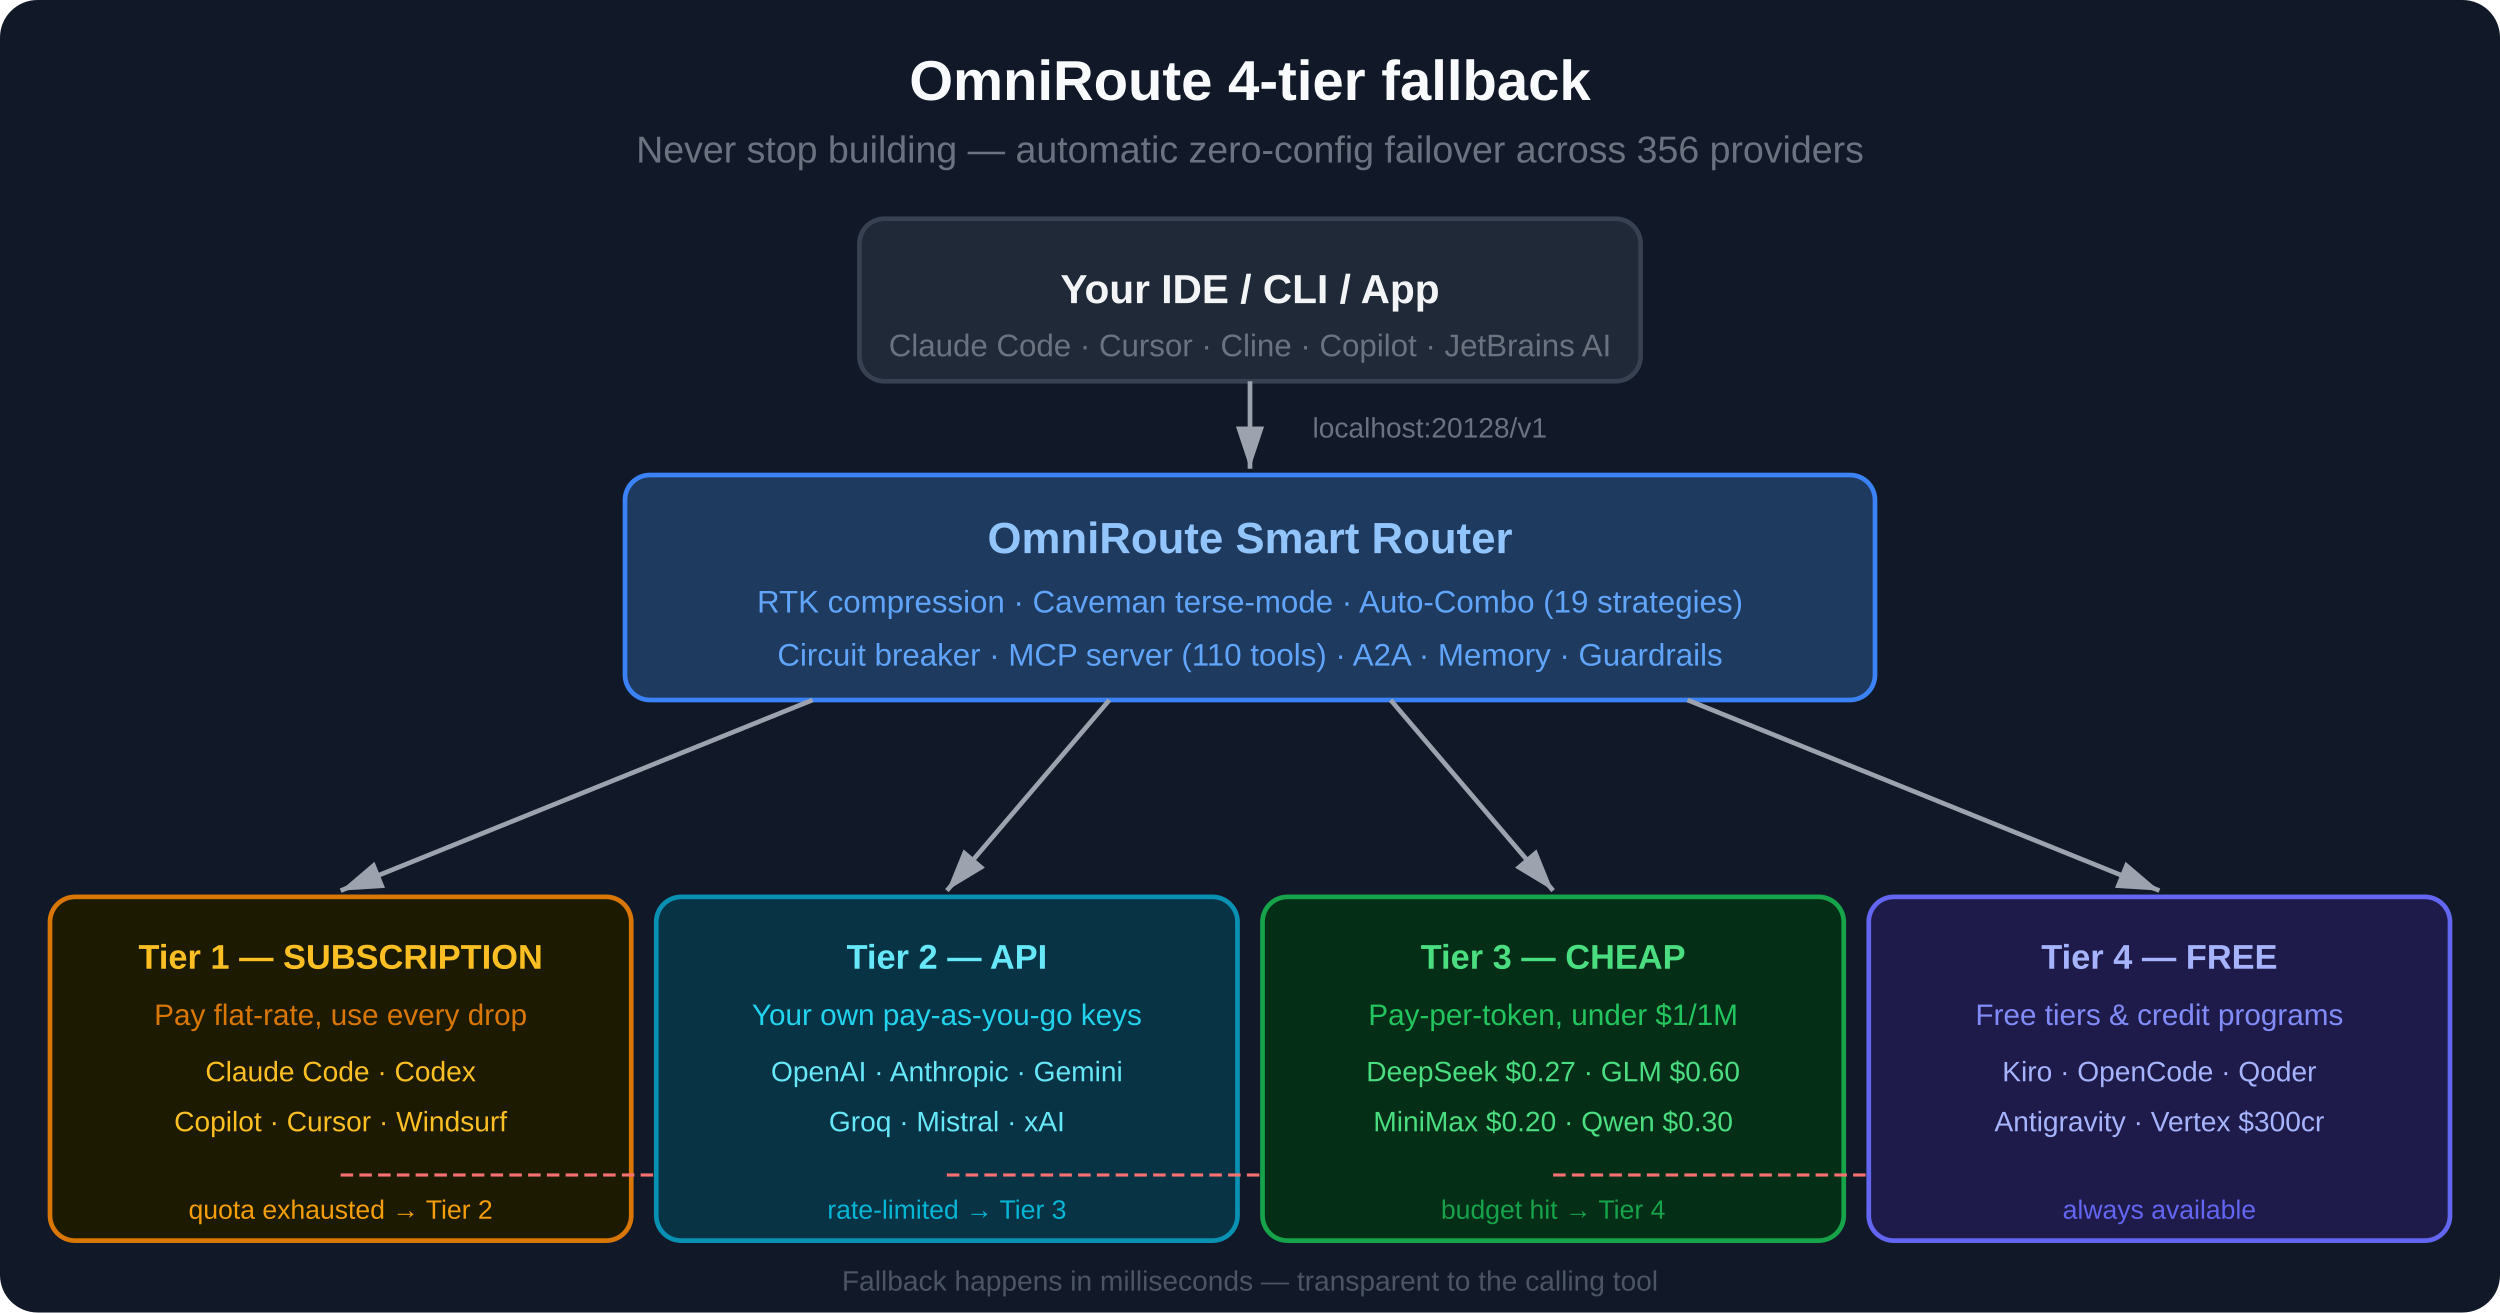
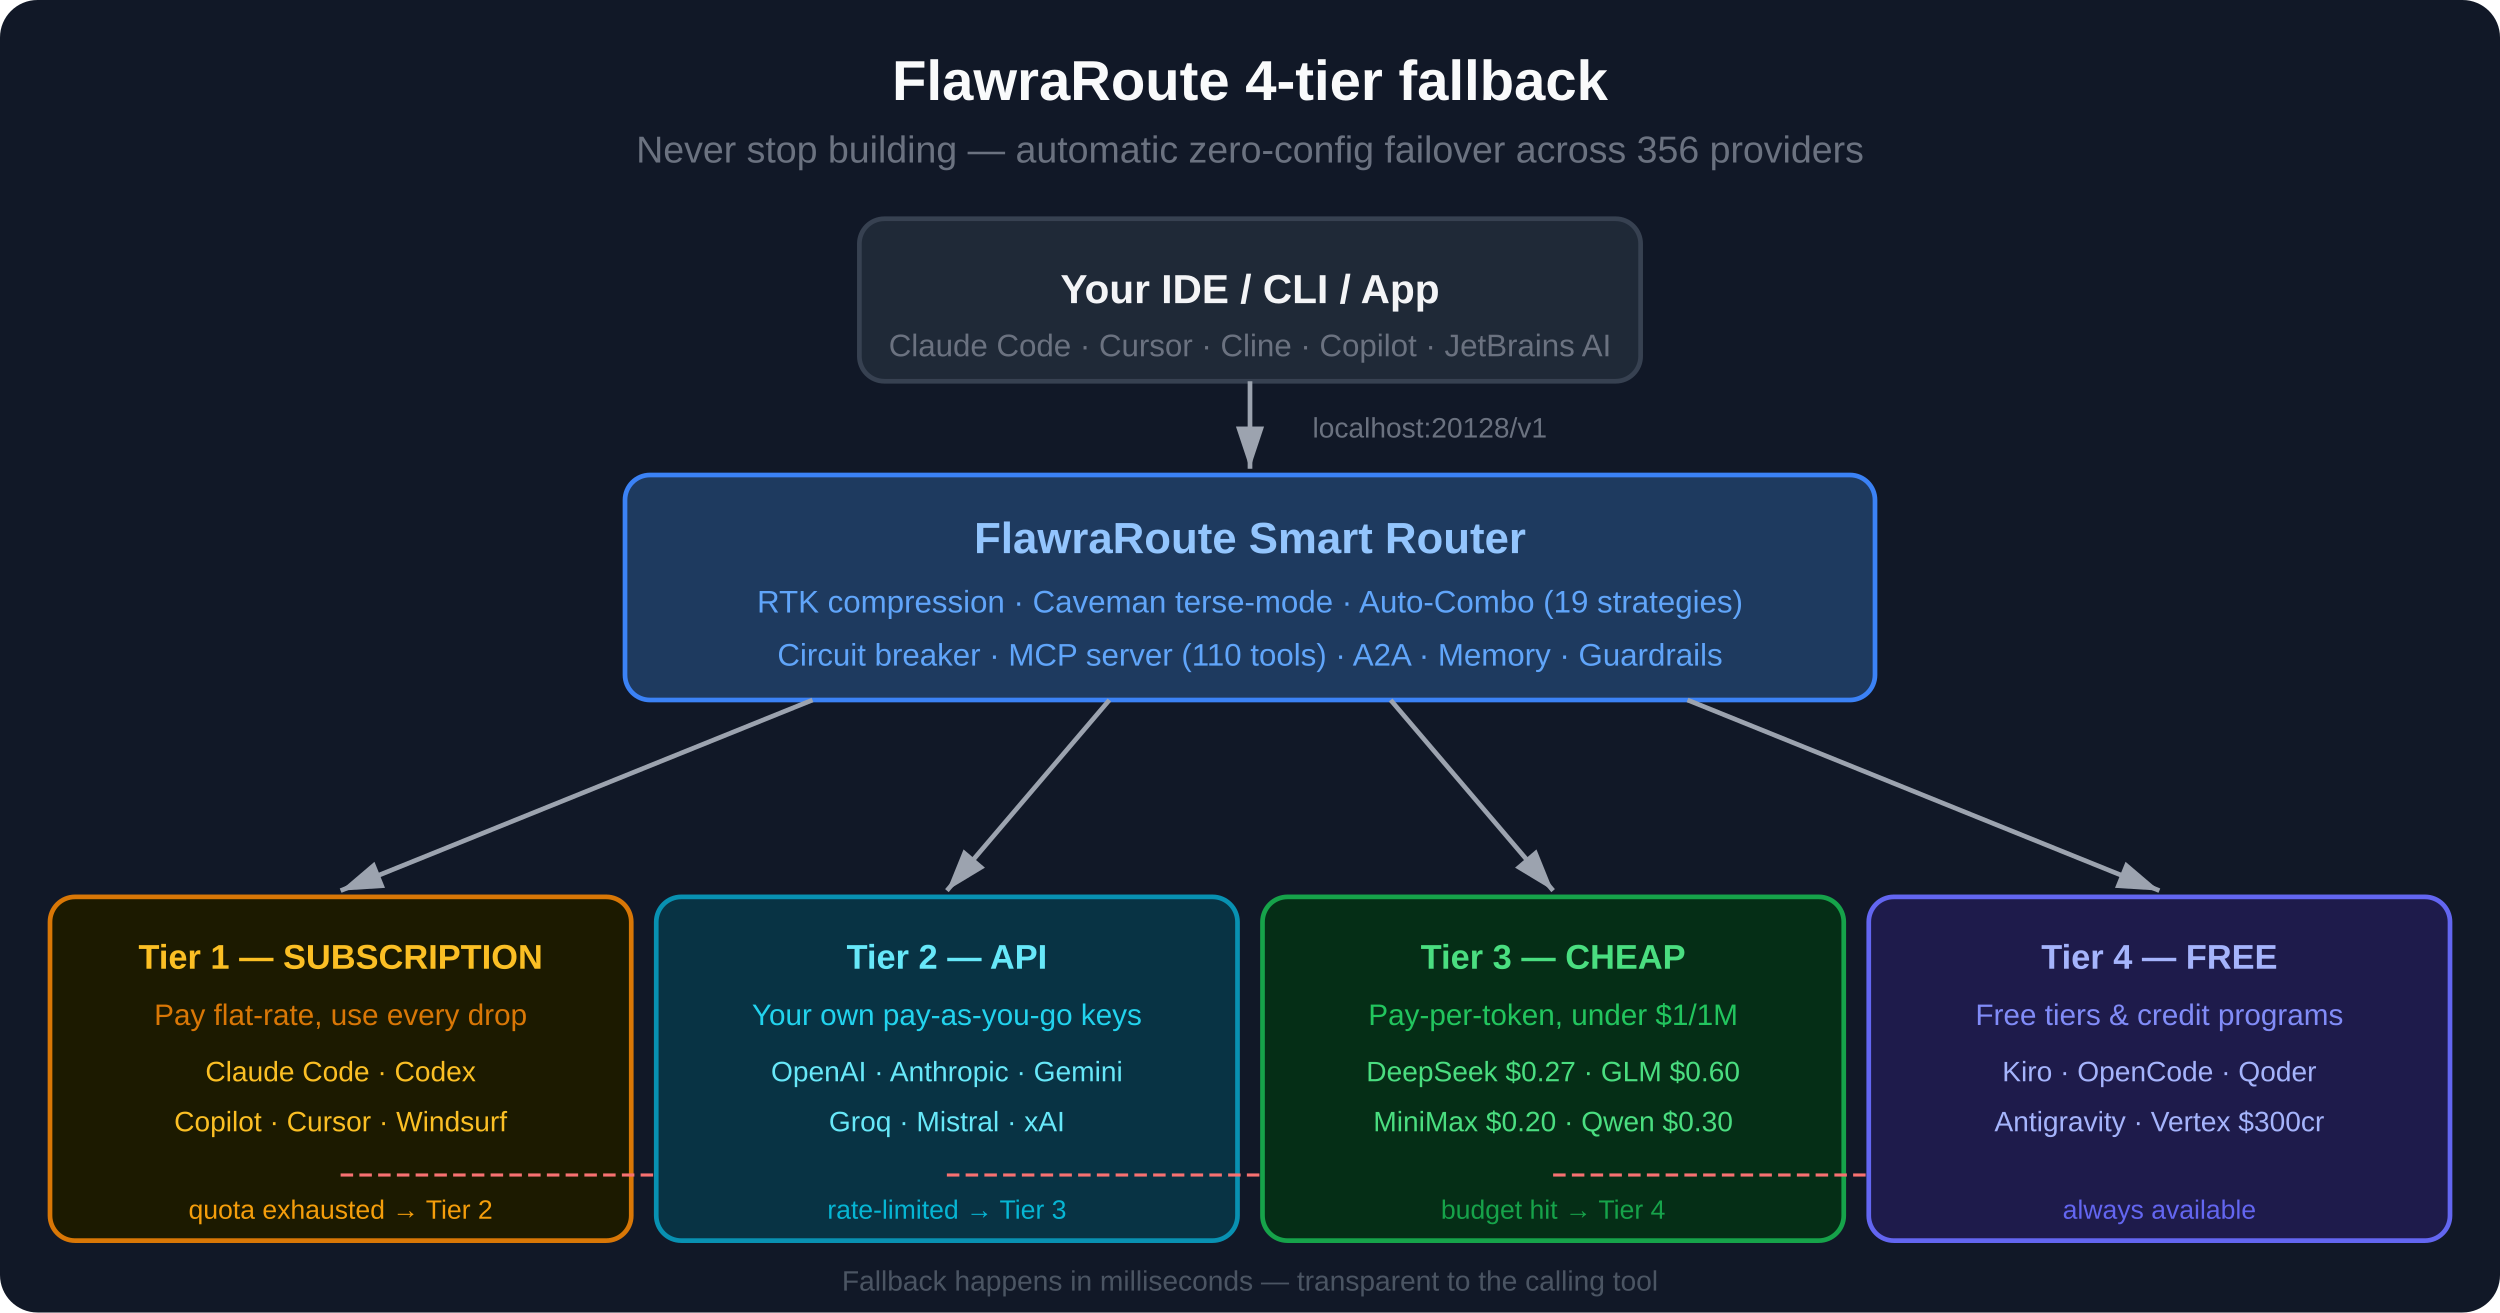
- <svg xmlns="http://www.w3.org/2000/svg" viewBox="0 0 800 420" font-family="system-ui, -apple-system, Segoe UI, Arial, Helvetica, sans-serif" role="img" aria-label="OmniRoute 4-tier fallback: your IDE or CLI calls one local endpoint and the OmniRoute Smart Router fails over across 356 providers in 4 tiers — Tier 1 Subscription, Tier 2 API, Tier 3 Cheap, Tier 4 Free.">
+ <svg xmlns="http://www.w3.org/2000/svg" viewBox="0 0 800 420" font-family="system-ui, -apple-system, Segoe UI, Arial, Helvetica, sans-serif" role="img" aria-label="FlawraRoute 4-tier fallback: your IDE or CLI calls one local endpoint and the FlawraRoute Smart Router fails over across 356 providers in 4 tiers — Tier 1 Subscription, Tier 2 API, Tier 3 Cheap, Tier 4 Free.">
  <defs>
    <marker id="arrow-dark" markerWidth="10" markerHeight="10" refX="9" refY="3" orient="auto">
      <path d="M0,0 L0,6 L9,3 z" fill="#9ca3af" />
    </marker>
    <marker id="arrow-fallback-dark" markerWidth="10" markerHeight="10" refX="9" refY="3" orient="auto">
      <path d="M0,0 L0,6 L9,3 z" fill="#f87171" />
    </marker>
  </defs>
  <rect width="800" height="420" fill="#111827" rx="12" />
-   <text x="400" y="32" text-anchor="middle" font-size="18" font-weight="700" fill="#f9fafb">OmniRoute 4-tier fallback</text>
+   <text x="400" y="32" text-anchor="middle" font-size="18" font-weight="700" fill="#f9fafb">FlawraRoute 4-tier fallback</text>
  <text x="400" y="52" text-anchor="middle" font-size="12" fill="#6b7280">Never stop building — automatic zero-config failover across 356 providers</text>
  <rect x="275" y="70" width="250" height="52" rx="8" fill="#1f2937" stroke="#374151" stroke-width="1.5" />
  <text x="400" y="97" text-anchor="middle" font-size="13" font-weight="600" fill="#f3f4f6">Your IDE / CLI / App</text>
  <text x="400" y="114" text-anchor="middle" font-size="10" fill="#6b7280">Claude Code · Cursor · Cline · Copilot · JetBrains AI</text>
  <line x1="400" y1="122" x2="400" y2="150" stroke="#9ca3af" stroke-width="1.5" marker-end="url(#arrow-dark)" />
  <text x="420" y="140" font-size="9" fill="#6b7280">localhost:20128/v1</text>
  <rect x="200" y="152" width="400" height="72" rx="8" fill="#1e3a5f" stroke="#3b82f6" stroke-width="1.5" />
-   <text x="400" y="177" text-anchor="middle" font-size="14" font-weight="700" fill="#93c5fd">OmniRoute Smart Router</text>
+   <text x="400" y="177" text-anchor="middle" font-size="14" font-weight="700" fill="#93c5fd">FlawraRoute Smart Router</text>
  <text x="400" y="196" text-anchor="middle" font-size="10" fill="#60a5fa">RTK compression · Caveman terse-mode · Auto-Combo (19 strategies)</text>
  <text x="400" y="213" text-anchor="middle" font-size="10" fill="#60a5fa">Circuit breaker · MCP server (110 tools) · A2A · Memory · Guardrails</text>
  <line x1="260" y1="224" x2="109" y2="285" stroke="#9ca3af" stroke-width="1.5" marker-end="url(#arrow-dark)" />
  <line x1="355" y1="224" x2="303" y2="285" stroke="#9ca3af" stroke-width="1.5" marker-end="url(#arrow-dark)" />
  <line x1="445" y1="224" x2="497" y2="285" stroke="#9ca3af" stroke-width="1.5" marker-end="url(#arrow-dark)" />
  <line x1="540" y1="224" x2="691" y2="285" stroke="#9ca3af" stroke-width="1.5" marker-end="url(#arrow-dark)" />
  <rect x="16" y="287" width="186" height="110" rx="8" fill="#1c1a00" stroke="#d97706" stroke-width="1.5" />
  <text x="109" y="310" text-anchor="middle" font-size="11" font-weight="700" fill="#fbbf24">Tier 1 — SUBSCRIPTION</text>
  <text x="109" y="328" text-anchor="middle" font-size="9.5" fill="#d97706">Pay flat-rate, use every drop</text>
  <text x="109" y="346" text-anchor="middle" font-size="9" fill="#fbbf24">Claude Code · Codex</text>
  <text x="109" y="362" text-anchor="middle" font-size="9" fill="#fbbf24">Copilot · Cursor · Windsurf</text>
  <text x="109" y="390" text-anchor="middle" font-size="8.5" fill="#f59e0b">quota exhausted → Tier 2</text>
  <line x1="109" y1="376" x2="240" y2="376" stroke="#f87171" stroke-width="1" stroke-dasharray="4,2" marker-end="url(#arrow-fallback-dark)" />
  <rect x="210" y="287" width="186" height="110" rx="8" fill="#083344" stroke="#0891b2" stroke-width="1.5" />
  <text x="303" y="310" text-anchor="middle" font-size="11" font-weight="700" fill="#67e8f9">Tier 2 — API</text>
  <text x="303" y="328" text-anchor="middle" font-size="9.5" fill="#22d3ee">Your own pay-as-you-go keys</text>
  <text x="303" y="346" text-anchor="middle" font-size="9" fill="#67e8f9">OpenAI · Anthropic · Gemini</text>
  <text x="303" y="362" text-anchor="middle" font-size="9" fill="#67e8f9">Groq · Mistral · xAI</text>
  <text x="303" y="390" text-anchor="middle" font-size="8.5" fill="#06b6d4">rate-limited → Tier 3</text>
  <line x1="303" y1="376" x2="434" y2="376" stroke="#f87171" stroke-width="1" stroke-dasharray="4,2" marker-end="url(#arrow-fallback-dark)" />
  <rect x="404" y="287" width="186" height="110" rx="8" fill="#052e16" stroke="#16a34a" stroke-width="1.5" />
  <text x="497" y="310" text-anchor="middle" font-size="11" font-weight="700" fill="#4ade80">Tier 3 — CHEAP</text>
  <text x="497" y="328" text-anchor="middle" font-size="9.5" fill="#22c55e">Pay-per-token, under $1/1M</text>
  <text x="497" y="346" text-anchor="middle" font-size="9" fill="#4ade80">DeepSeek $0.27 · GLM $0.60</text>
  <text x="497" y="362" text-anchor="middle" font-size="9" fill="#4ade80">MiniMax $0.20 · Qwen $0.30</text>
  <text x="497" y="390" text-anchor="middle" font-size="8.5" fill="#16a34a">budget hit → Tier 4</text>
  <line x1="497" y1="376" x2="628" y2="376" stroke="#f87171" stroke-width="1" stroke-dasharray="4,2" marker-end="url(#arrow-fallback-dark)" />
  <rect x="598" y="287" width="186" height="110" rx="8" fill="#1e1b4b" stroke="#6366f1" stroke-width="1.5" />
  <text x="691" y="310" text-anchor="middle" font-size="11" font-weight="700" fill="#a5b4fc">Tier 4 — FREE</text>
  <text x="691" y="328" text-anchor="middle" font-size="9.5" fill="#818cf8">Free tiers &amp; credit programs</text>
  <text x="691" y="346" text-anchor="middle" font-size="9" fill="#a5b4fc">Kiro · OpenCode · Qoder</text>
  <text x="691" y="362" text-anchor="middle" font-size="9" fill="#a5b4fc">Antigravity · Vertex $300cr</text>
  <text x="691" y="390" text-anchor="middle" font-size="8.5" fill="#6366f1">always available</text>
  <text x="400" y="413" text-anchor="middle" font-size="9" fill="#4b5563">Fallback happens in milliseconds — transparent to the calling tool</text>
</svg>
